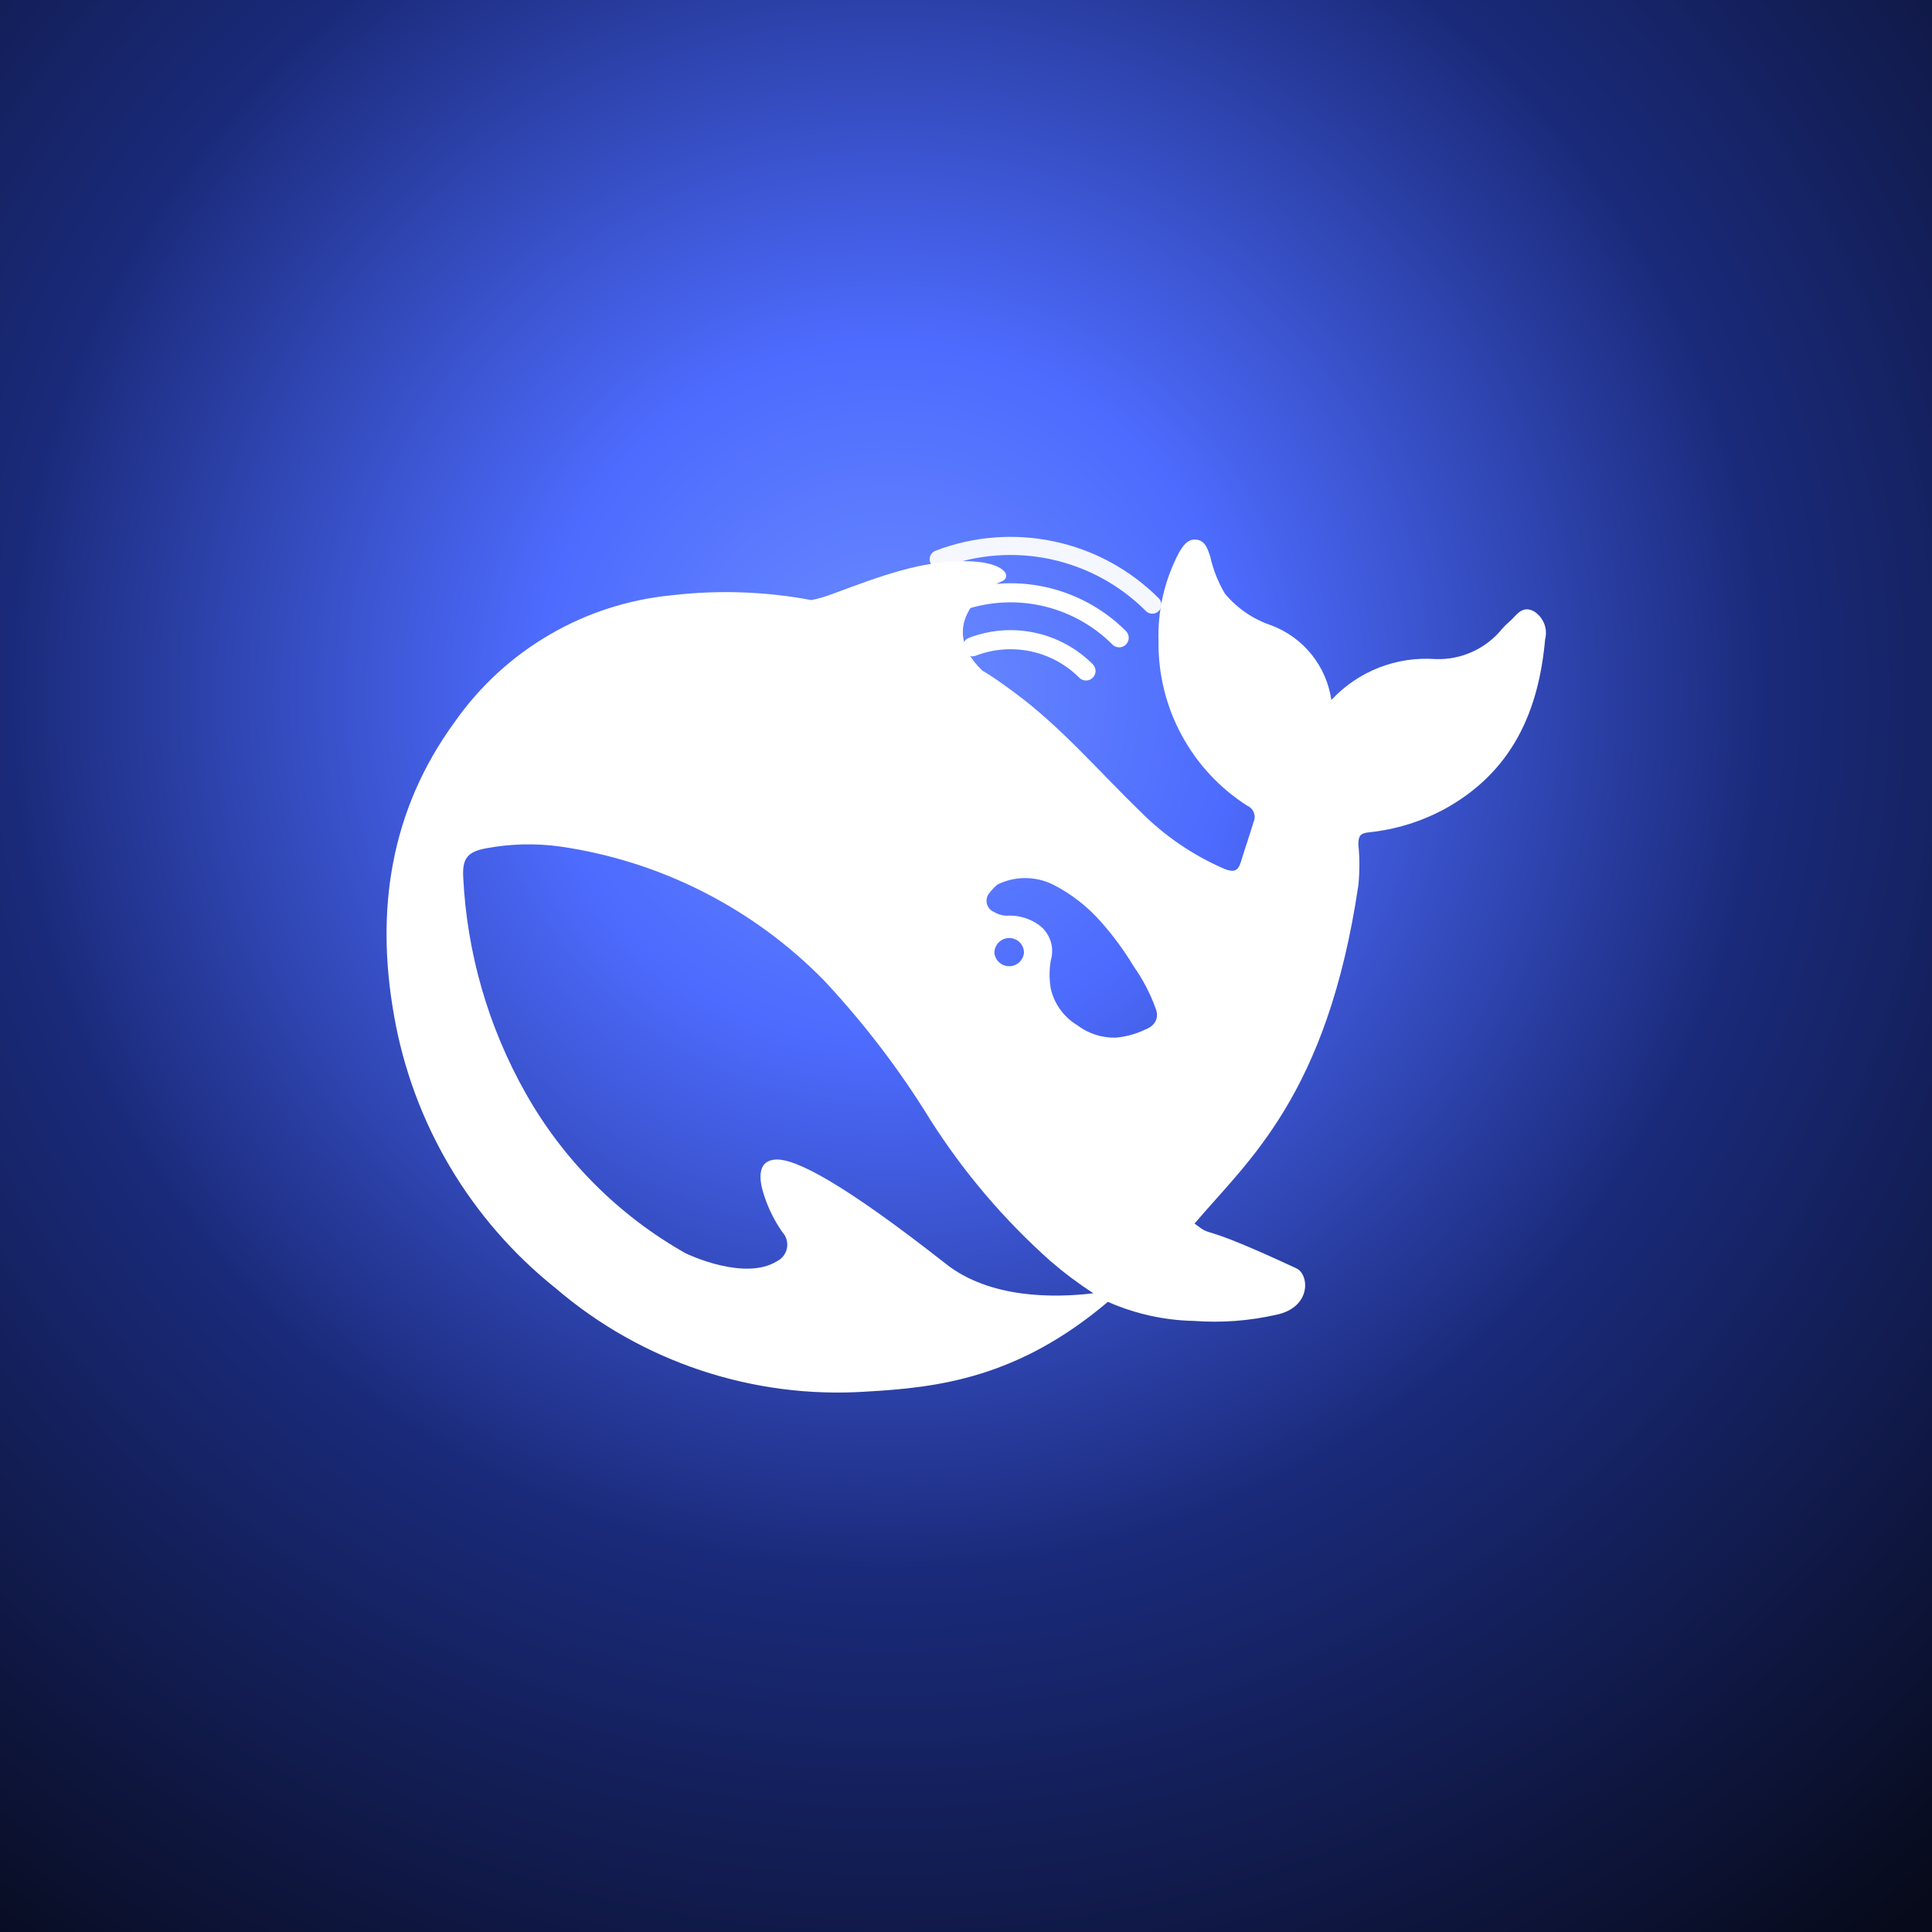
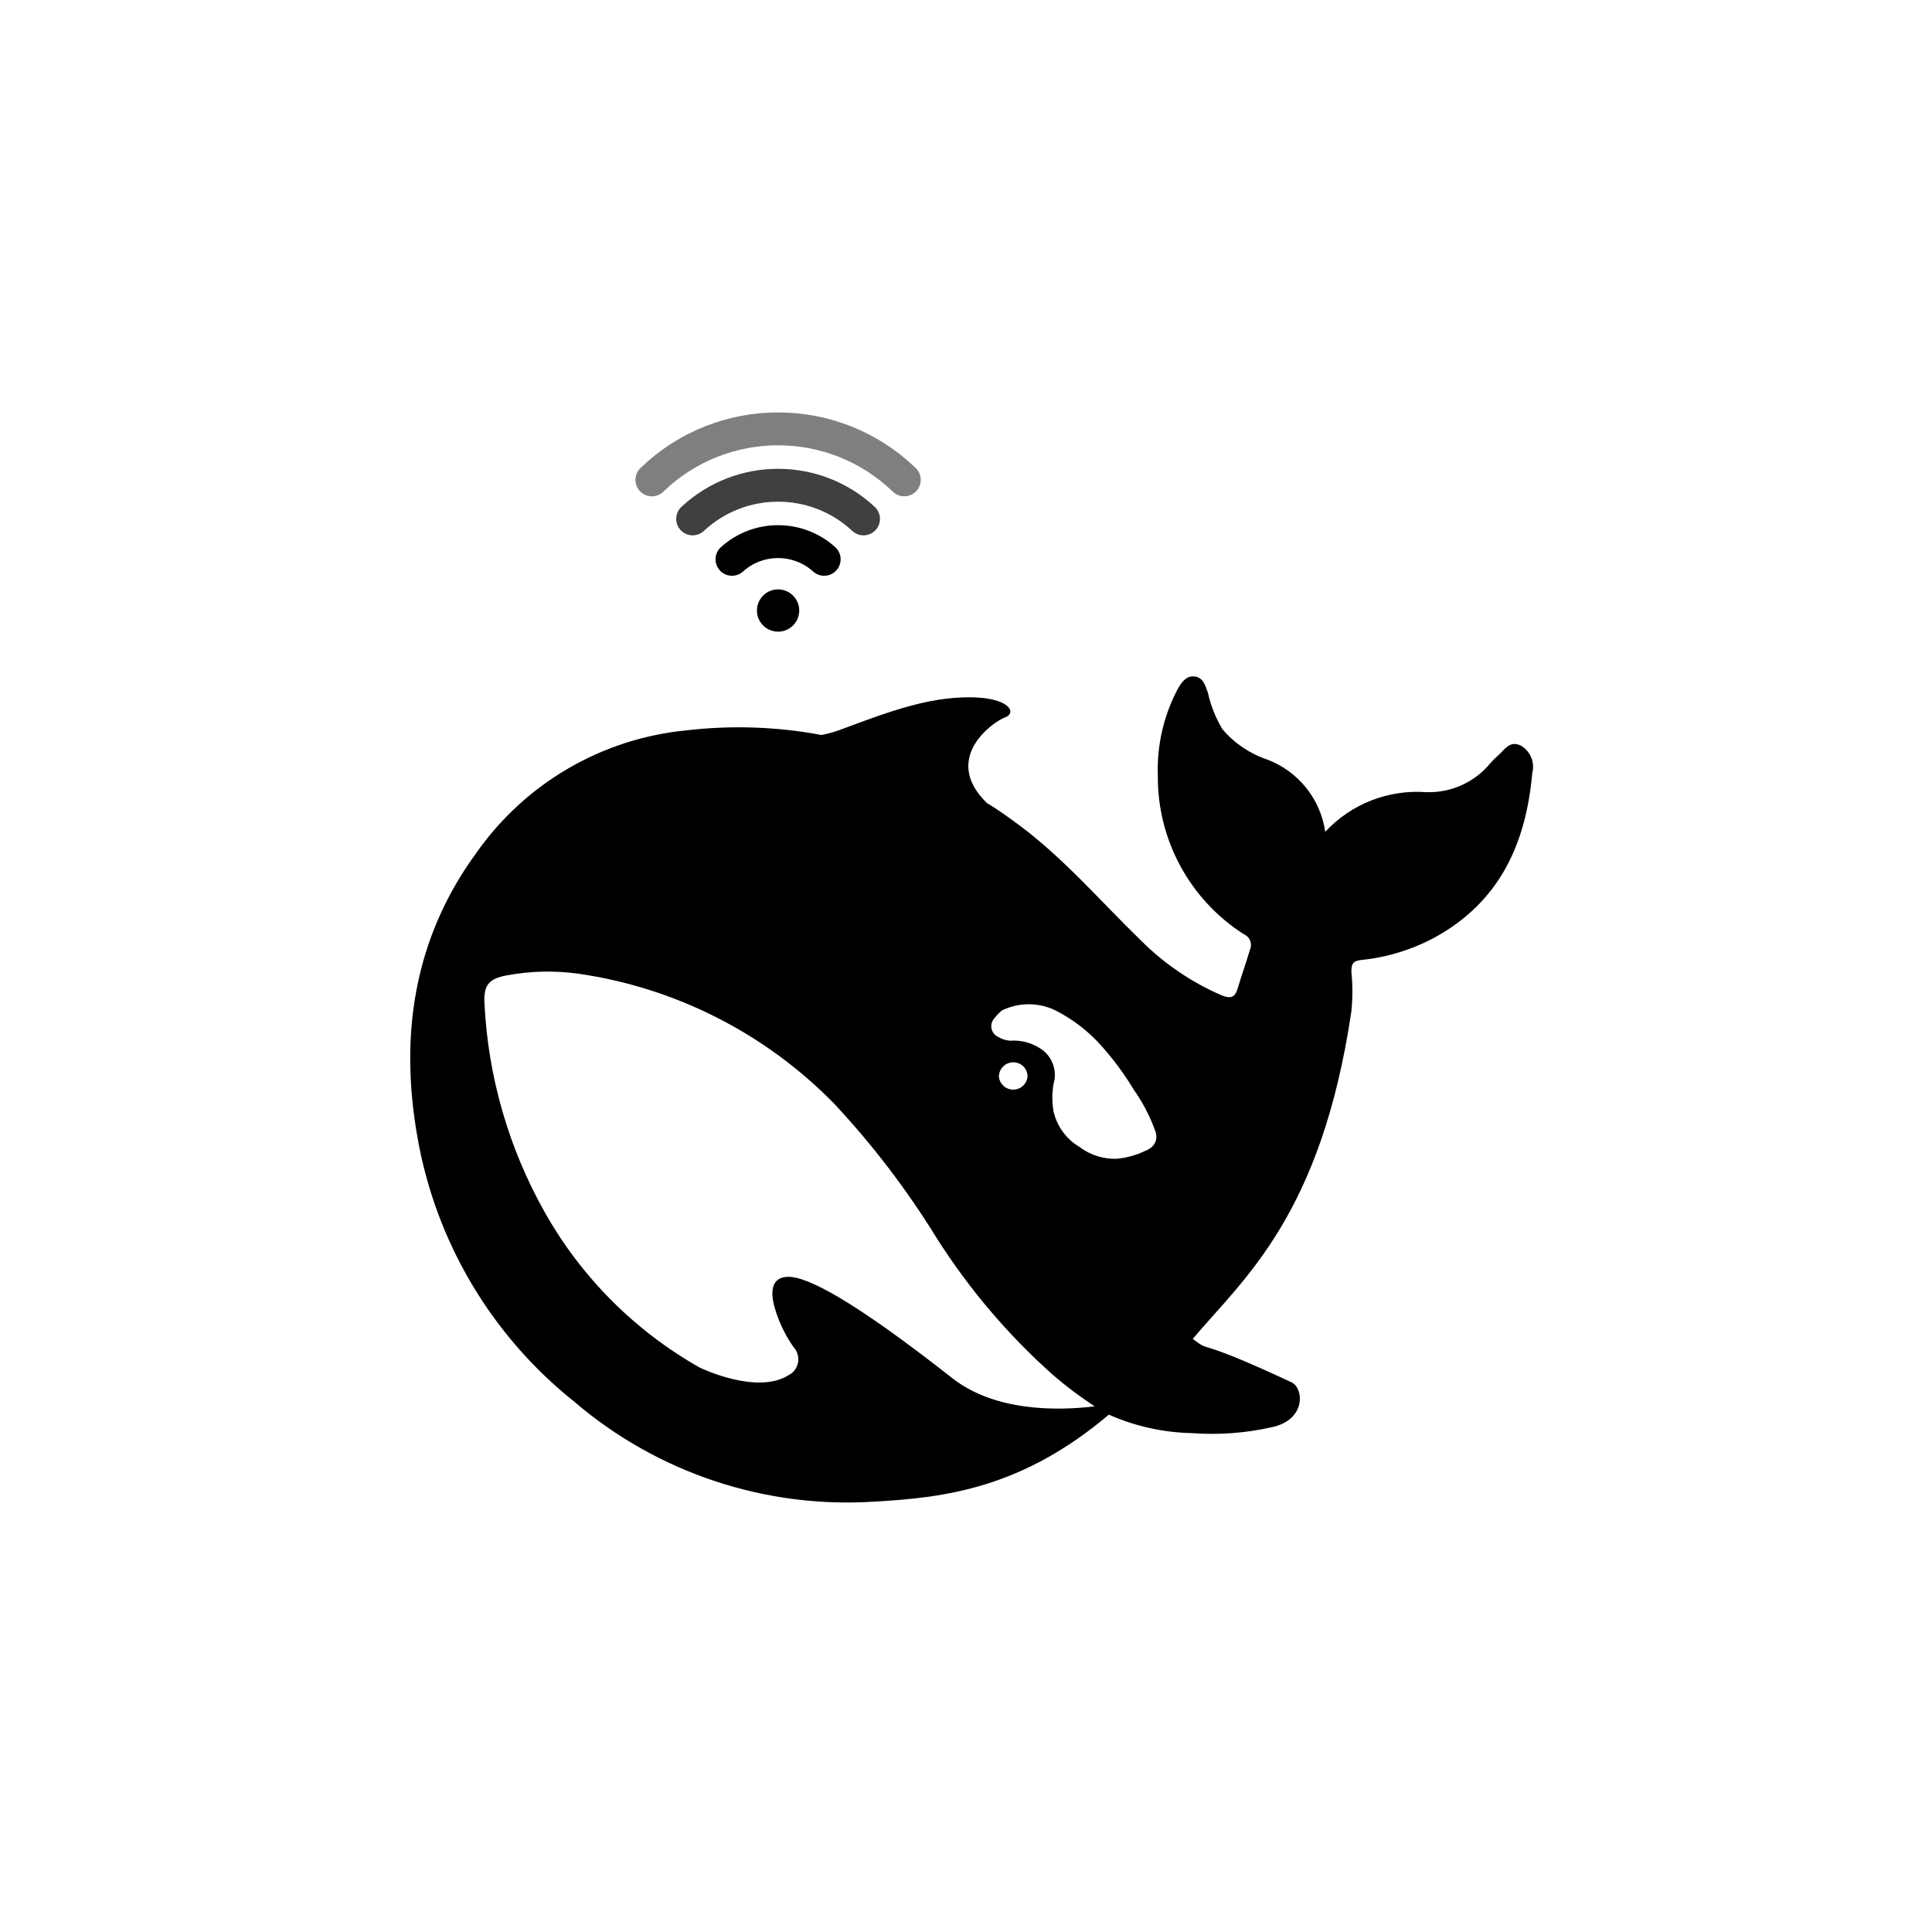
<svg xmlns="http://www.w3.org/2000/svg" width="1024" height="1024" viewBox="0 0 1024 1024">
-   <defs>
-     <radialGradient id="bg" cx="46%" cy="36%" r="82%">
-       <stop offset="0%" stop-color="#6B8CFF" />
-       <stop offset="22%" stop-color="#4D6BFE" />
-       <stop offset="55%" stop-color="#1A2A7A" />
-       <stop offset="100%" stop-color="#070A1A" />
-     </radialGradient>
-   </defs>
-   <rect width="1024" height="1024" fill="url(#bg)" />
-   <g transform="translate(204.8 285.9173) scale(8.570233)">
+   <rect width="1024" height="1024" fill="#FFFFFF" />
+   <g transform="translate(217.350 358.450) scale(8.3)">
    <g transform="translate(-452.83 -271.91)">
-       <path fill="#FFFFFF" d="M523.77,276.34c-.76-.38-1.08.33-1.53.69a4,4,0,0,0-.41.41,5.07,5.07,0,0,1-4.1,1.87,8,8,0,0,0-6.46,2.53,5.82,5.82,0,0,0-3.72-4.62,6.39,6.39,0,0,1-2.85-1.94,7.76,7.76,0,0,1-.92-2.31c-.16-.48-.32-1-.87-1.05s-.83.41-1.07.82a11,11,0,0,0-1.26,5.5,11.9,11.9,0,0,0,5.49,10.14.75.75,0,0,1,.39,1c-.25.84-.54,1.65-.79,2.49-.17.53-.41.65-1,.42a16.63,16.63,0,0,1-5.18-3.52c-2.56-2.48-4.88-5.21-7.76-7.35-.68-.5-1.36-1-2.06-1.41-2.94-2.86.39-5.2,1.16-5.48s.28-1.29-2.33-1.28-5,.88-8,2a8.23,8.23,0,0,1-1.39.41,28.67,28.67,0,0,0-8.61-.3,18.57,18.57,0,0,0-13.44,7.83c-4,5.47-4.91,11.67-3.76,18.15a27.68,27.68,0,0,0,10,16.88,26.8,26.8,0,0,0,19.23,6.39c4.43-.25,9.36-.84,14.92-5.55a13.84,13.84,0,0,0,5.32,1.18,17.24,17.24,0,0,0,5.09-.38c2.2-.46,2.05-2.5,1.25-2.87-6.43-3-5-1.78-6.3-2.77,3.27-3.87,8.2-7.89,10.13-20.92a12.44,12.44,0,0,0,0-2.52c0-.51.1-.71.68-.76a12.55,12.55,0,0,0,4.62-1.42c4.17-2.28,5.85-6,6.25-10.51A1.57,1.57,0,0,0,523.77,276.34Zm-36.34,40.37c-6.24-4.9-9.27-6.52-10.52-6.45s-1,1.41-.7,2.28a8.49,8.49,0,0,0,1.11,2.21,1.14,1.14,0,0,1-.34,1.8c-2,1.24-5.5-.42-5.66-.5a26.08,26.08,0,0,1-9.87-9.88,30.15,30.15,0,0,1-3.87-13.39c-.06-1.15.28-1.56,1.42-1.77a14.31,14.31,0,0,1,4.57-.11,28.56,28.56,0,0,1,16.33,8.29,54.06,54.06,0,0,1,6.58,8.63,41.46,41.46,0,0,0,7.41,8.71,24.36,24.36,0,0,0,2.66,2C494.16,318.82,490.16,318.87,487.43,316.71Zm3-19.23a.92.92,0,0,1,.92-.92.83.83,0,0,1,.32.06.8.8,0,0,1,.34.22.9.9,0,0,1,.25.64.92.92,0,0,1-1.83,0Zm9.29,4.76a5.27,5.27,0,0,1-1.77.48,3.75,3.75,0,0,1-2.38-.76,3.57,3.57,0,0,1-1.65-2.26,5.16,5.16,0,0,1,0-1.76,2,2,0,0,0-.71-2.17,3.1,3.1,0,0,0-2.06-.59,1.63,1.63,0,0,1-.76-.24.75.75,0,0,1-.34-1.07,3.47,3.47,0,0,1,.57-.62,3.9,3.9,0,0,1,3.43,0,10,10,0,0,1,3,2.34,18.62,18.62,0,0,1,2,2.73,10.9,10.9,0,0,1,1.33,2.53C500.65,301.47,500.4,302,499.71,302.24Z" />
+       <path fill="#000000" d="M523.77,276.34c-.76-.38-1.08.33-1.53.69a4,4,0,0,0-.41.41,5.07,5.07,0,0,1-4.1,1.87,8,8,0,0,0-6.46,2.53,5.82,5.82,0,0,0-3.72-4.62,6.39,6.39,0,0,1-2.85-1.94,7.76,7.76,0,0,1-.92-2.31c-.16-.48-.32-1-.87-1.05s-.83.41-1.07.82a11,11,0,0,0-1.26,5.5,11.9,11.9,0,0,0,5.49,10.14.75.75,0,0,1,.39,1c-.25.84-.54,1.65-.79,2.49-.17.53-.41.65-1,.42a16.63,16.63,0,0,1-5.18-3.52c-2.56-2.48-4.88-5.21-7.76-7.35-.68-.5-1.36-1-2.06-1.41-2.94-2.86.39-5.2,1.16-5.48s.28-1.29-2.33-1.28-5,.88-8,2a8.23,8.23,0,0,1-1.39.41,28.67,28.67,0,0,0-8.61-.3,18.57,18.57,0,0,0-13.44,7.83c-4,5.47-4.91,11.67-3.76,18.15a27.68,27.68,0,0,0,10,16.88,26.8,26.8,0,0,0,19.23,6.39c4.43-.25,9.36-.84,14.92-5.55a13.84,13.84,0,0,0,5.32,1.18,17.24,17.24,0,0,0,5.09-.38c2.2-.46,2.05-2.5,1.25-2.87-6.43-3-5-1.78-6.3-2.77,3.27-3.87,8.2-7.89,10.13-20.92a12.44,12.44,0,0,0,0-2.52c0-.51.1-.71.68-.76a12.55,12.55,0,0,0,4.62-1.42c4.17-2.28,5.85-6,6.25-10.51A1.57,1.57,0,0,0,523.77,276.34Zm-36.34,40.37c-6.24-4.9-9.27-6.52-10.52-6.45s-1,1.41-.7,2.28a8.49,8.49,0,0,0,1.11,2.21,1.14,1.14,0,0,1-.34,1.8c-2,1.24-5.5-.42-5.66-.5a26.08,26.08,0,0,1-9.87-9.88,30.15,30.15,0,0,1-3.87-13.39c-.06-1.15.28-1.56,1.42-1.77a14.31,14.31,0,0,1,4.57-.11,28.56,28.56,0,0,1,16.33,8.29,54.06,54.06,0,0,1,6.58,8.63,41.46,41.46,0,0,0,7.41,8.71,24.36,24.36,0,0,0,2.66,2C494.16,318.82,490.16,318.87,487.43,316.71Zm3-19.23a.92.92,0,0,1,.92-.92.83.83,0,0,1,.32.06.8.8,0,0,1,.34.22.9.9,0,0,1,.25.64.92.92,0,0,1-1.83,0Zm9.29,4.76a5.27,5.27,0,0,1-1.77.48,3.75,3.75,0,0,1-2.38-.76,3.57,3.57,0,0,1-1.65-2.26,5.16,5.16,0,0,1,0-1.76,2,2,0,0,0-.71-2.17,3.1,3.1,0,0,0-2.06-.59,1.63,1.63,0,0,1-.76-.24.75.75,0,0,1-.34-1.07,3.47,3.47,0,0,1,.57-.62,3.9,3.9,0,0,1,3.43,0,10,10,0,0,1,3,2.34,18.62,18.62,0,0,1,2,2.73,10.9,10.9,0,0,1,1.33,2.53C500.65,301.47,500.4,302,499.71,302.24Z" />
    </g>
-     <g fill="none" stroke-linecap="round" stroke-linejoin="round">
-       <path stroke="#FFFFFF" stroke-width="1.18" stroke-opacity="1.00" d="M 36.235 6.638 A 6.600 6.600 0 0 1 43.267 8.133" />
-       <path stroke="#FFFFFF" stroke-width="1.18" stroke-opacity="1.00" d="M 35.196 3.931 A 9.500 9.500 0 0 1 45.318 6.082" />
-       <path stroke="#FFFFFF" stroke-width="1.12" stroke-opacity="0.94" d="M 34.156 1.224 A 12.400 12.400 0 0 1 47.368 4.032" />
+     <circle cx="23.5" cy="-4.2" r="1.35" fill="#000000" />
+     <g stroke="#000000" fill="none" stroke-linecap="round">
+       <path d="M 20.556 -7.470 A 4.4 4.4 0 0 1 26.444 -7.470" stroke-width="2.1" stroke-opacity="1" />
+       <path d="M 18.044 -10.051 A 8 8 0 0 1 28.956 -10.051" stroke-width="2.1" stroke-opacity="0.75" />
+       <path d="M 15.442 -12.544 A 11.6 11.6 0 0 1 31.558 -12.544" stroke-width="2.1" stroke-opacity="0.5" />
    </g>
  </g>
</svg>
